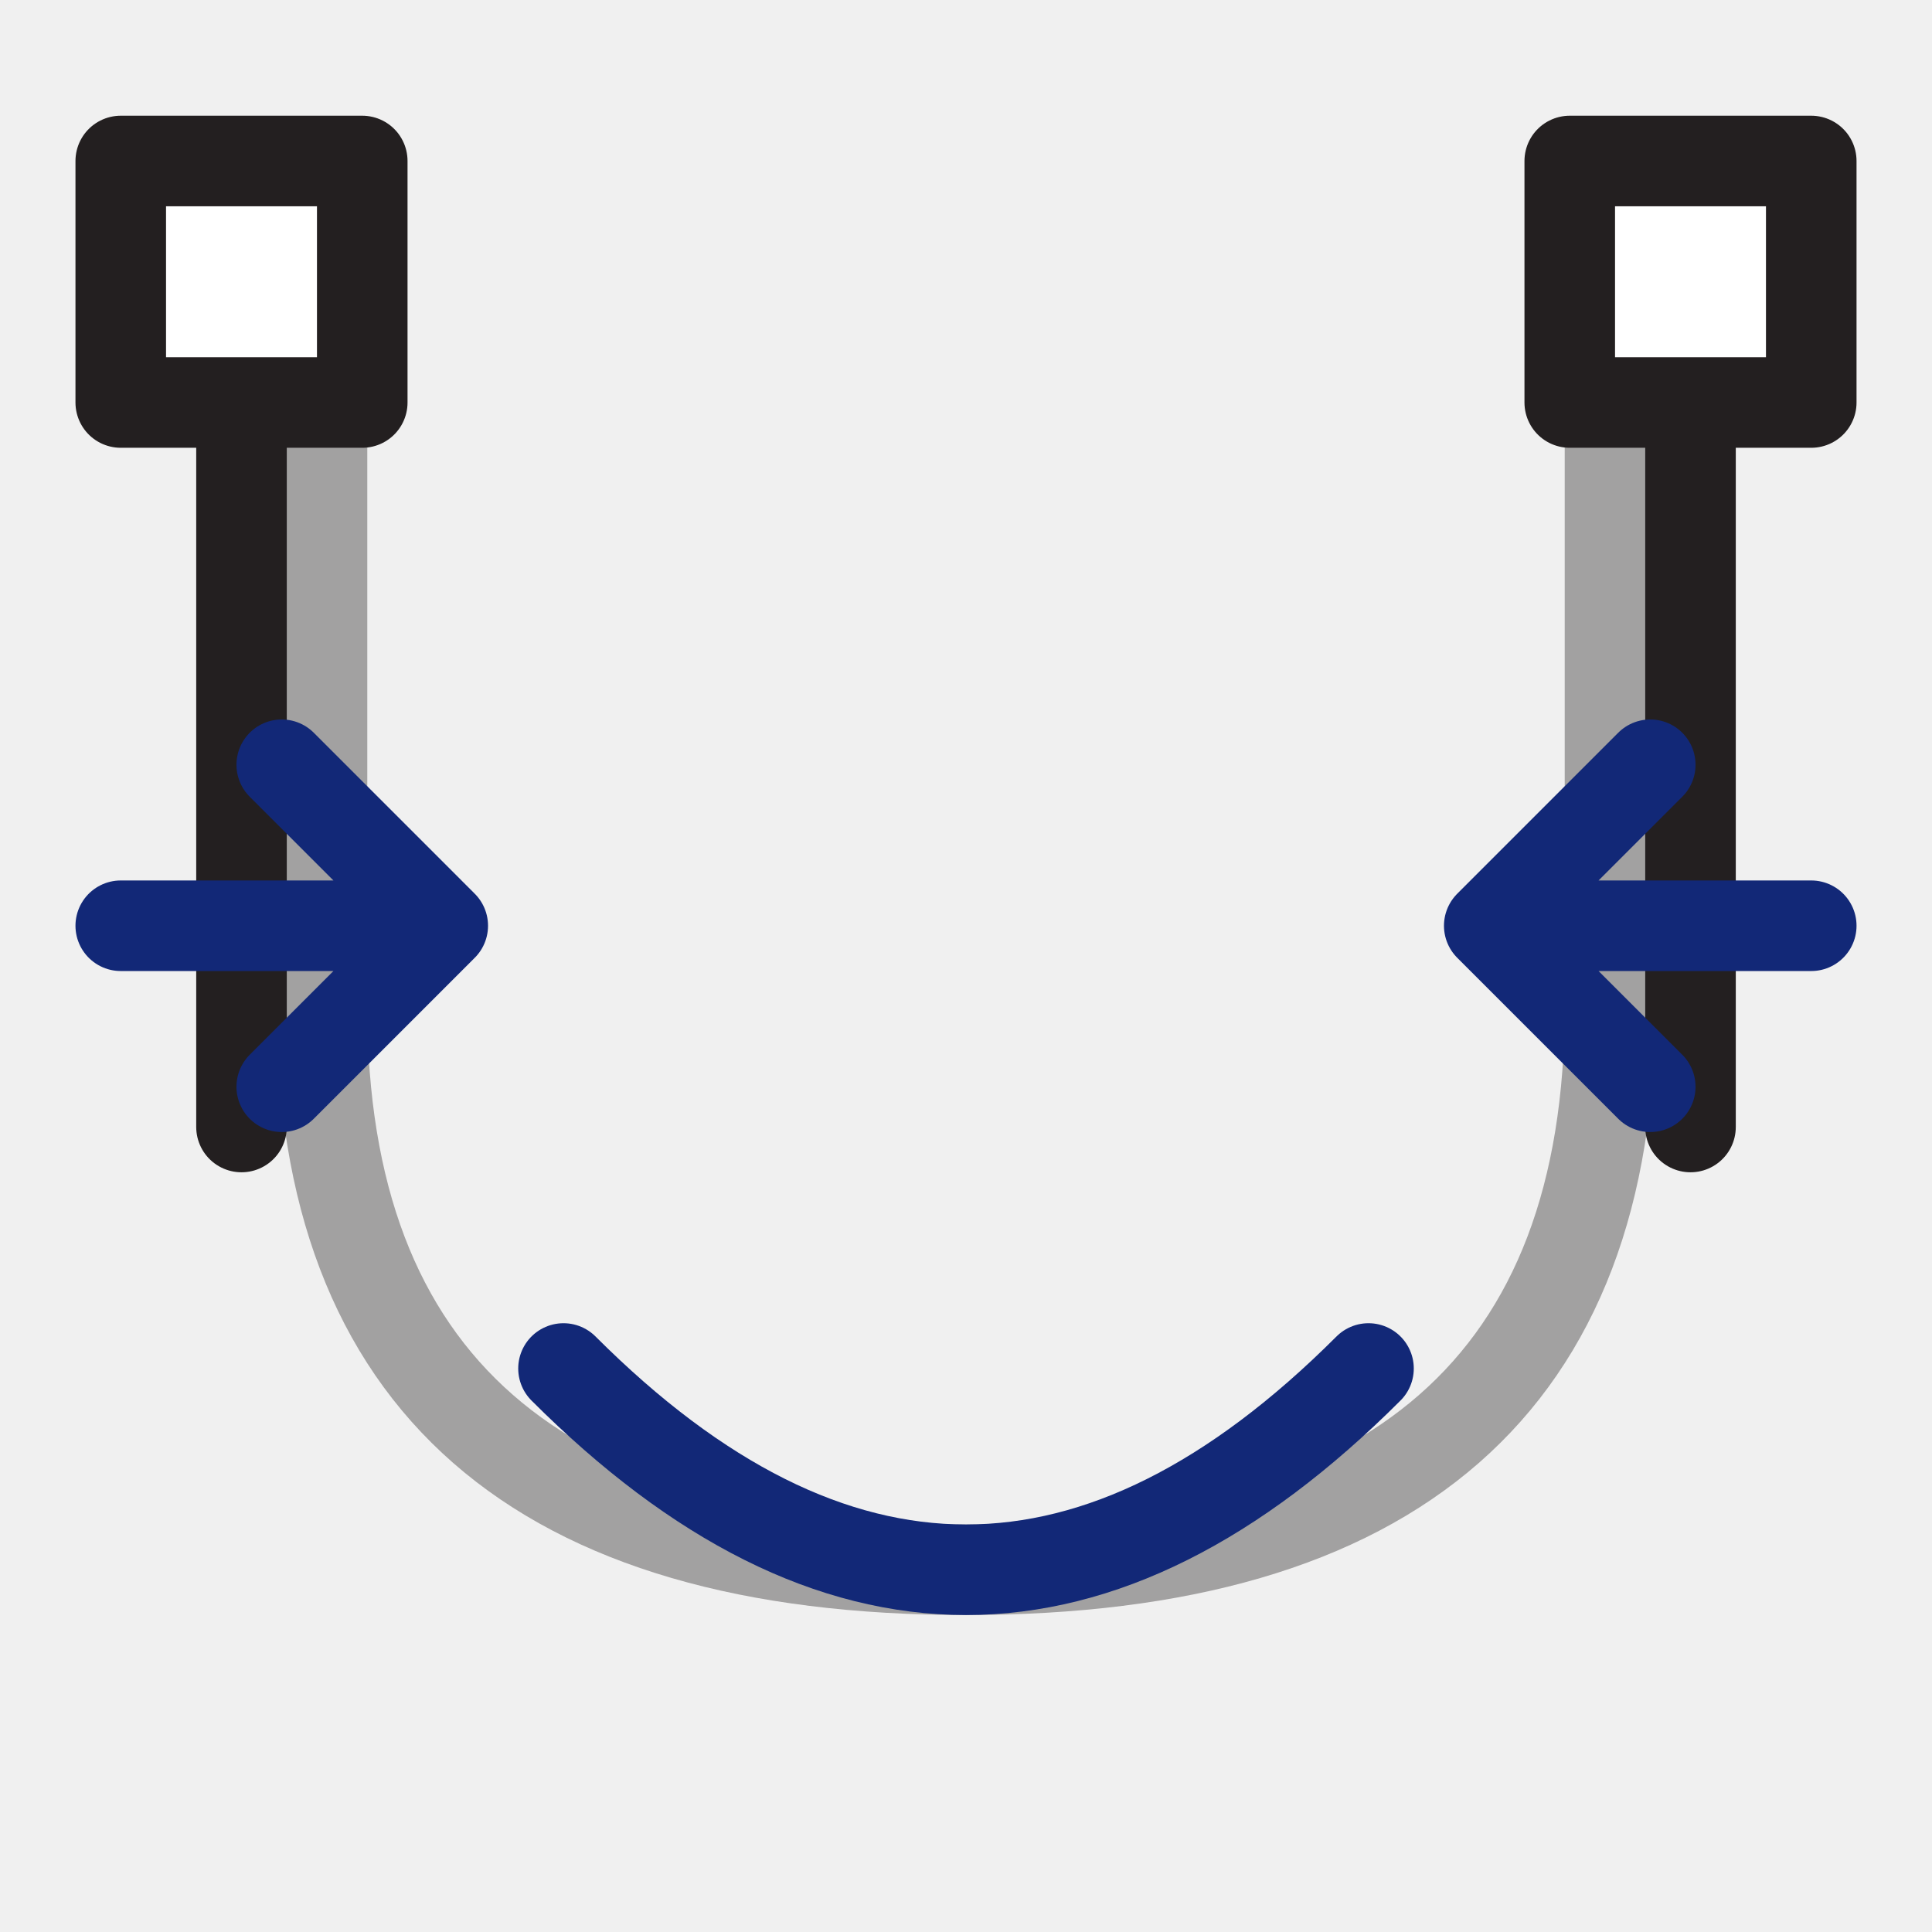
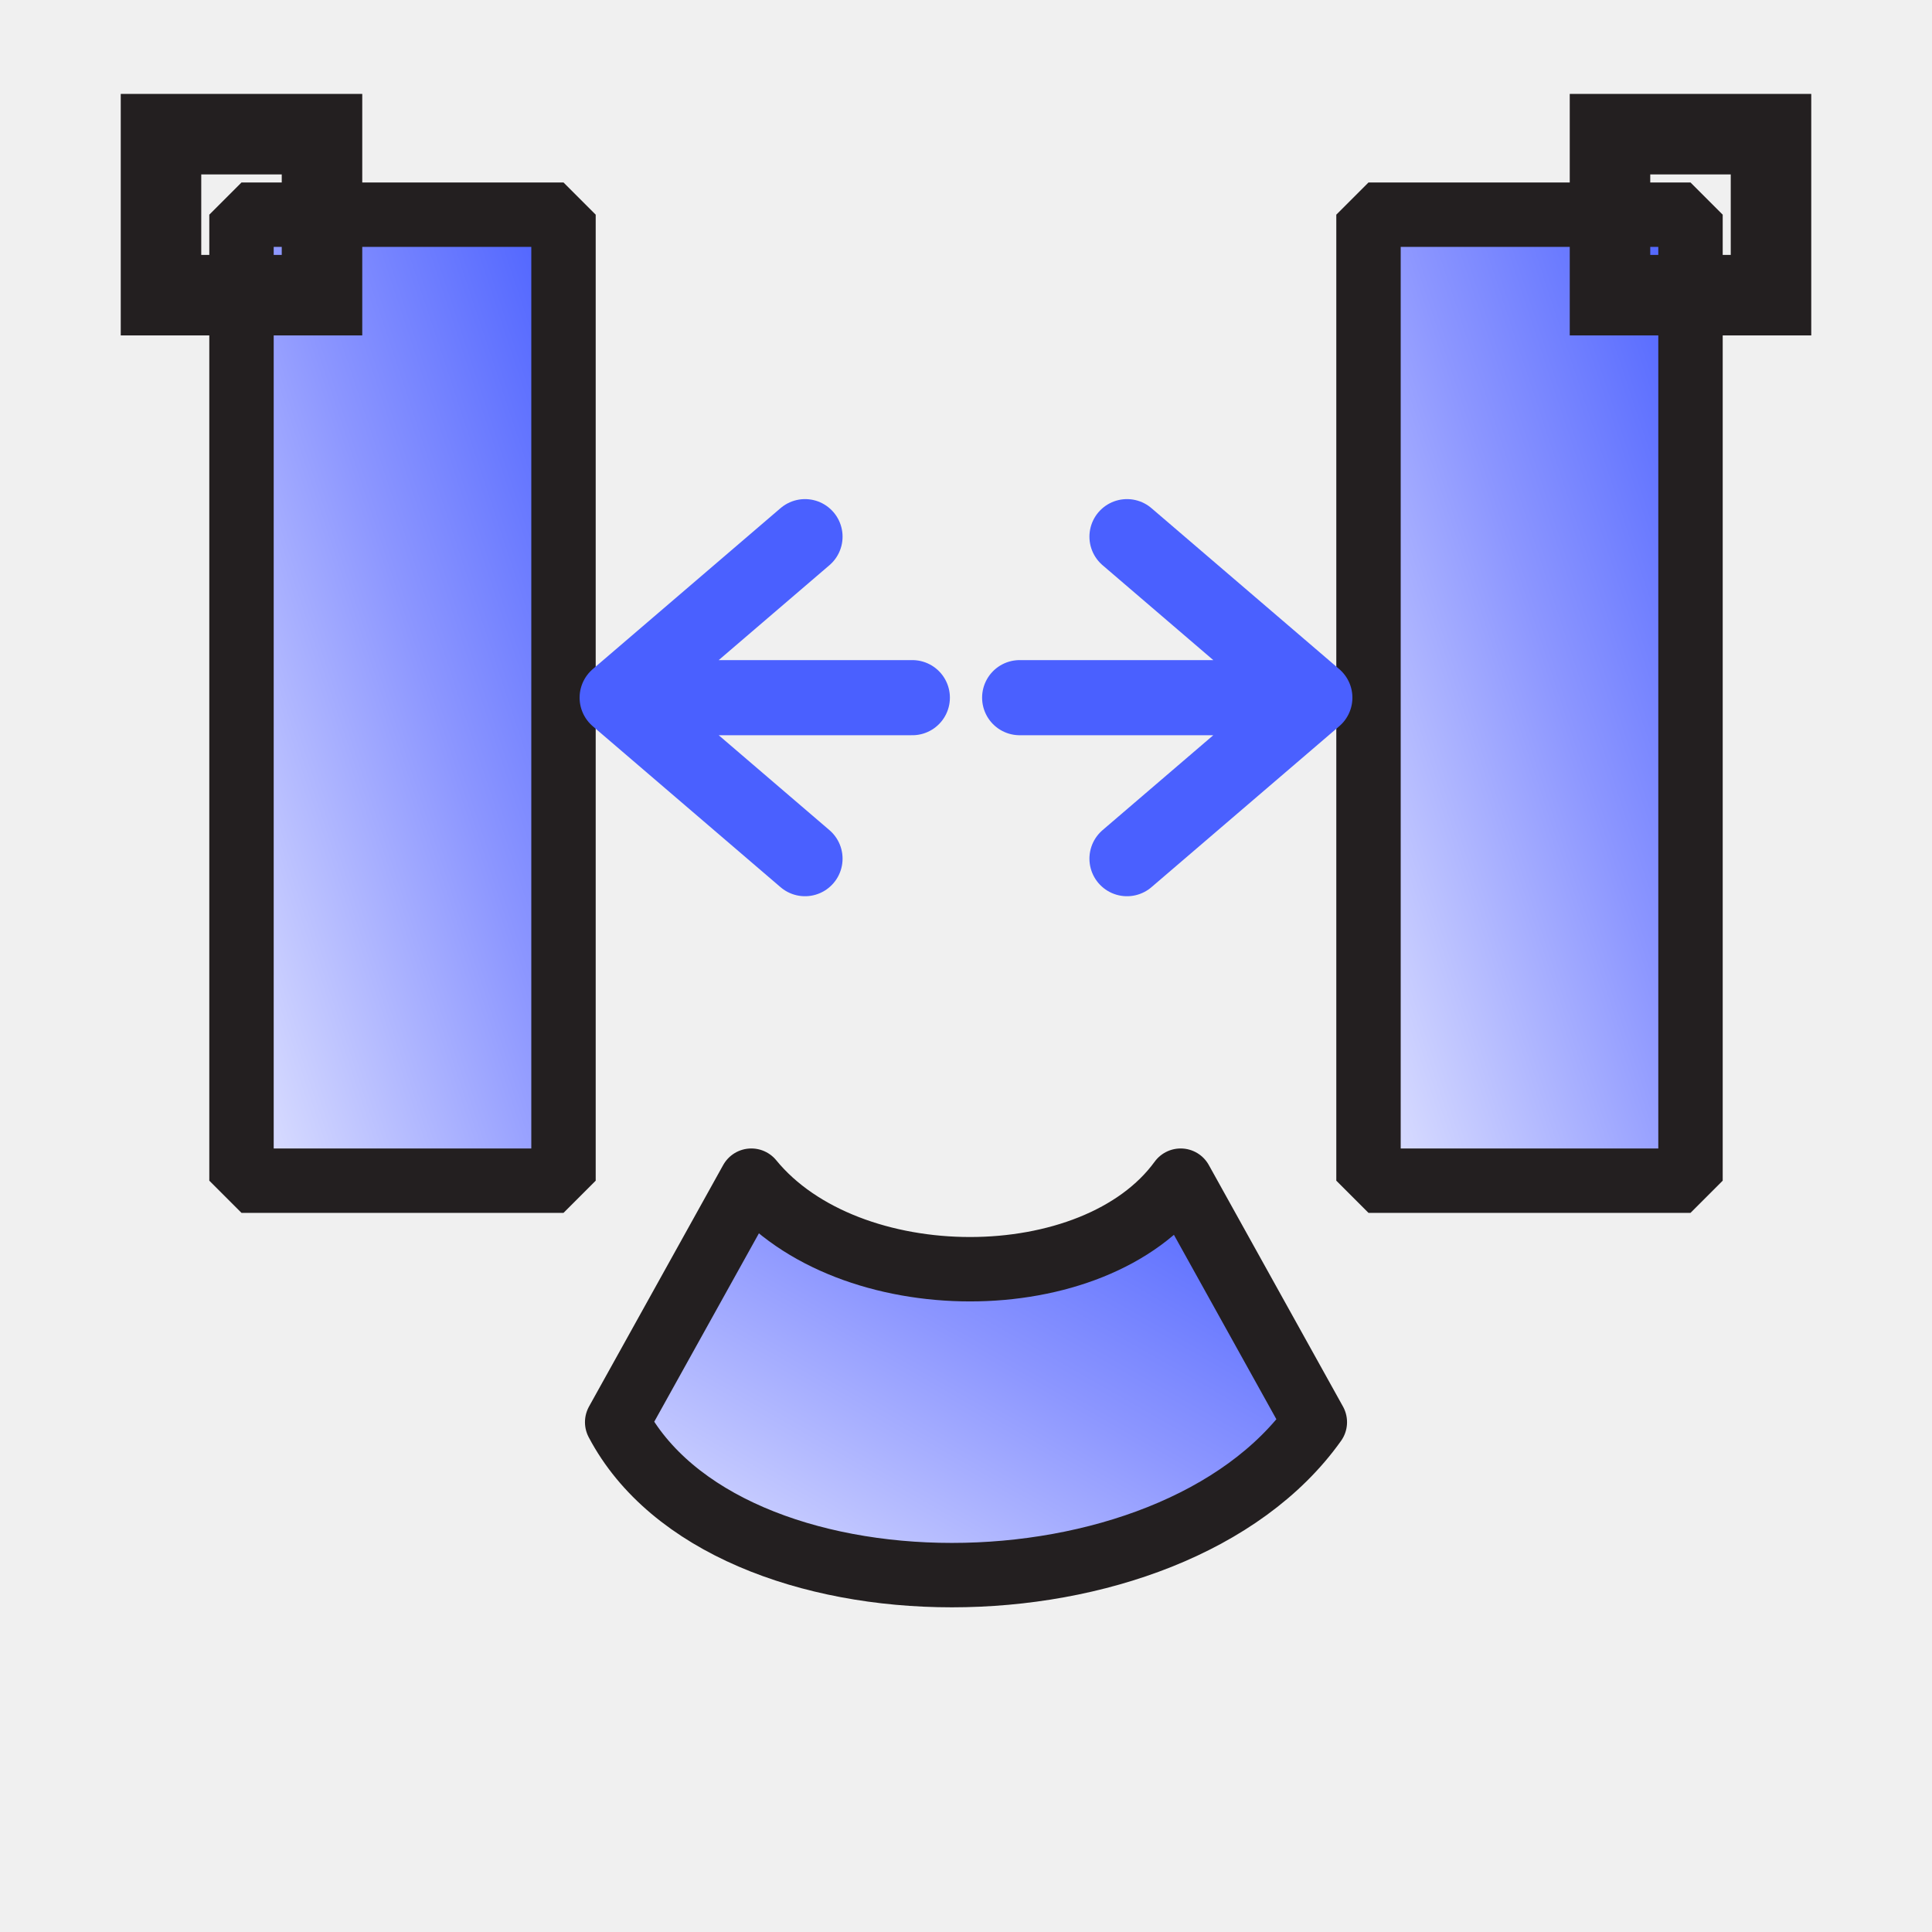
- <svg xmlns="http://www.w3.org/2000/svg" width="48" height="48" viewBox="0 0 48 48" role="img" aria-labelledby="title">
-   <style>
-     .main{fill:none;stroke:#231f20;stroke-width:2.25;stroke-linecap:round;stroke-linejoin:round}
-     .accent{stroke:#122877}
-     .soft{opacity:.38}
-     .dash{stroke-dasharray:3 3}
-     .node{fill:#fff;stroke:#231f20}
-     .accent-node{fill:#fff;stroke:#122877}
-     .accent-fill{fill:#122877;stroke:#122877}
-     .no-stroke{stroke:none}
-     .axis-x{stroke:#c7352d}
-     .axis-y{stroke:#27854a}
-     .axis-z{stroke:#2d62b8}
-   </style>
-   <g class="main">
-     <path class="soft" d="M8 7V25Q8 39 24 39Q40 39 40 25V7" />
-     <path d="M6 7V28M42 7V28" />
-     <path class="accent" d="M14 34Q24 44 34 34" />
-     <path class="accent" d="M11 23H3M37 23H45M11 23L7 19M11 23L7 27M37 23L41 19M37 23L41 27" />
-     <rect class="node" x="3" y="4" width="6" height="6" />
-     <rect class="node" x="39" y="4" width="6" height="6" />
+ <svg xmlns="http://www.w3.org/2000/svg" fill="none" fill-rule="evenodd" stroke="black" stroke-width="0.501" stroke-linejoin="bevel" stroke-miterlimit="10" width="36pt" height="36pt" viewBox="0 -36 36 36">
+   <defs>
+     <linearGradient id="partsBlue" x1="0" y1="0" x2="1" y2="1">
+       <stop offset="0" stop-color="#e1e4ff" />
+       <stop offset="0.55" stop-color="#8c96ff" />
+       <stop offset="1" stop-color="#4a60ff" />
+     </linearGradient>
+   </defs>
+   <g transform="scale(1 -1)">
+     <path d="M4.5 32H10.5V14H4.5Z" fill="url(#partsBlue)" stroke="#231f20" stroke-width="1.2" />
+     <path d="M25.5 32H31.5V14H25.5Z" fill="url(#partsBlue)" stroke="#231f20" stroke-width="1.2" />
+     <path d="M11.5 9.5C13.5 5.7 21.8 5.7 24.5 9.5L22 14C20.4 11.8 15.8 11.8 14 14Z" fill="url(#partsBlue)" stroke="#231f20" stroke-width="1.2" stroke-linejoin="round" />
+     <path d="M11.5 23H17M11.5 23L15 26M11.5 23L15 20M24.5 23H19M24.5 23L21 26M24.5 23L21 20" stroke="#4a60ff" stroke-width="1.4" stroke-linecap="round" />
+     <path d="M2.25 29.75V34.25H6.75V29.75ZM5.25 31.25V32.75H3.75V31.25ZM29.25 29.75V34.25H33.75V29.75ZM32.25 31.25V32.75H30.75V31.25Z" fill="#231f20" stroke="none" />
  </g>
</svg>
